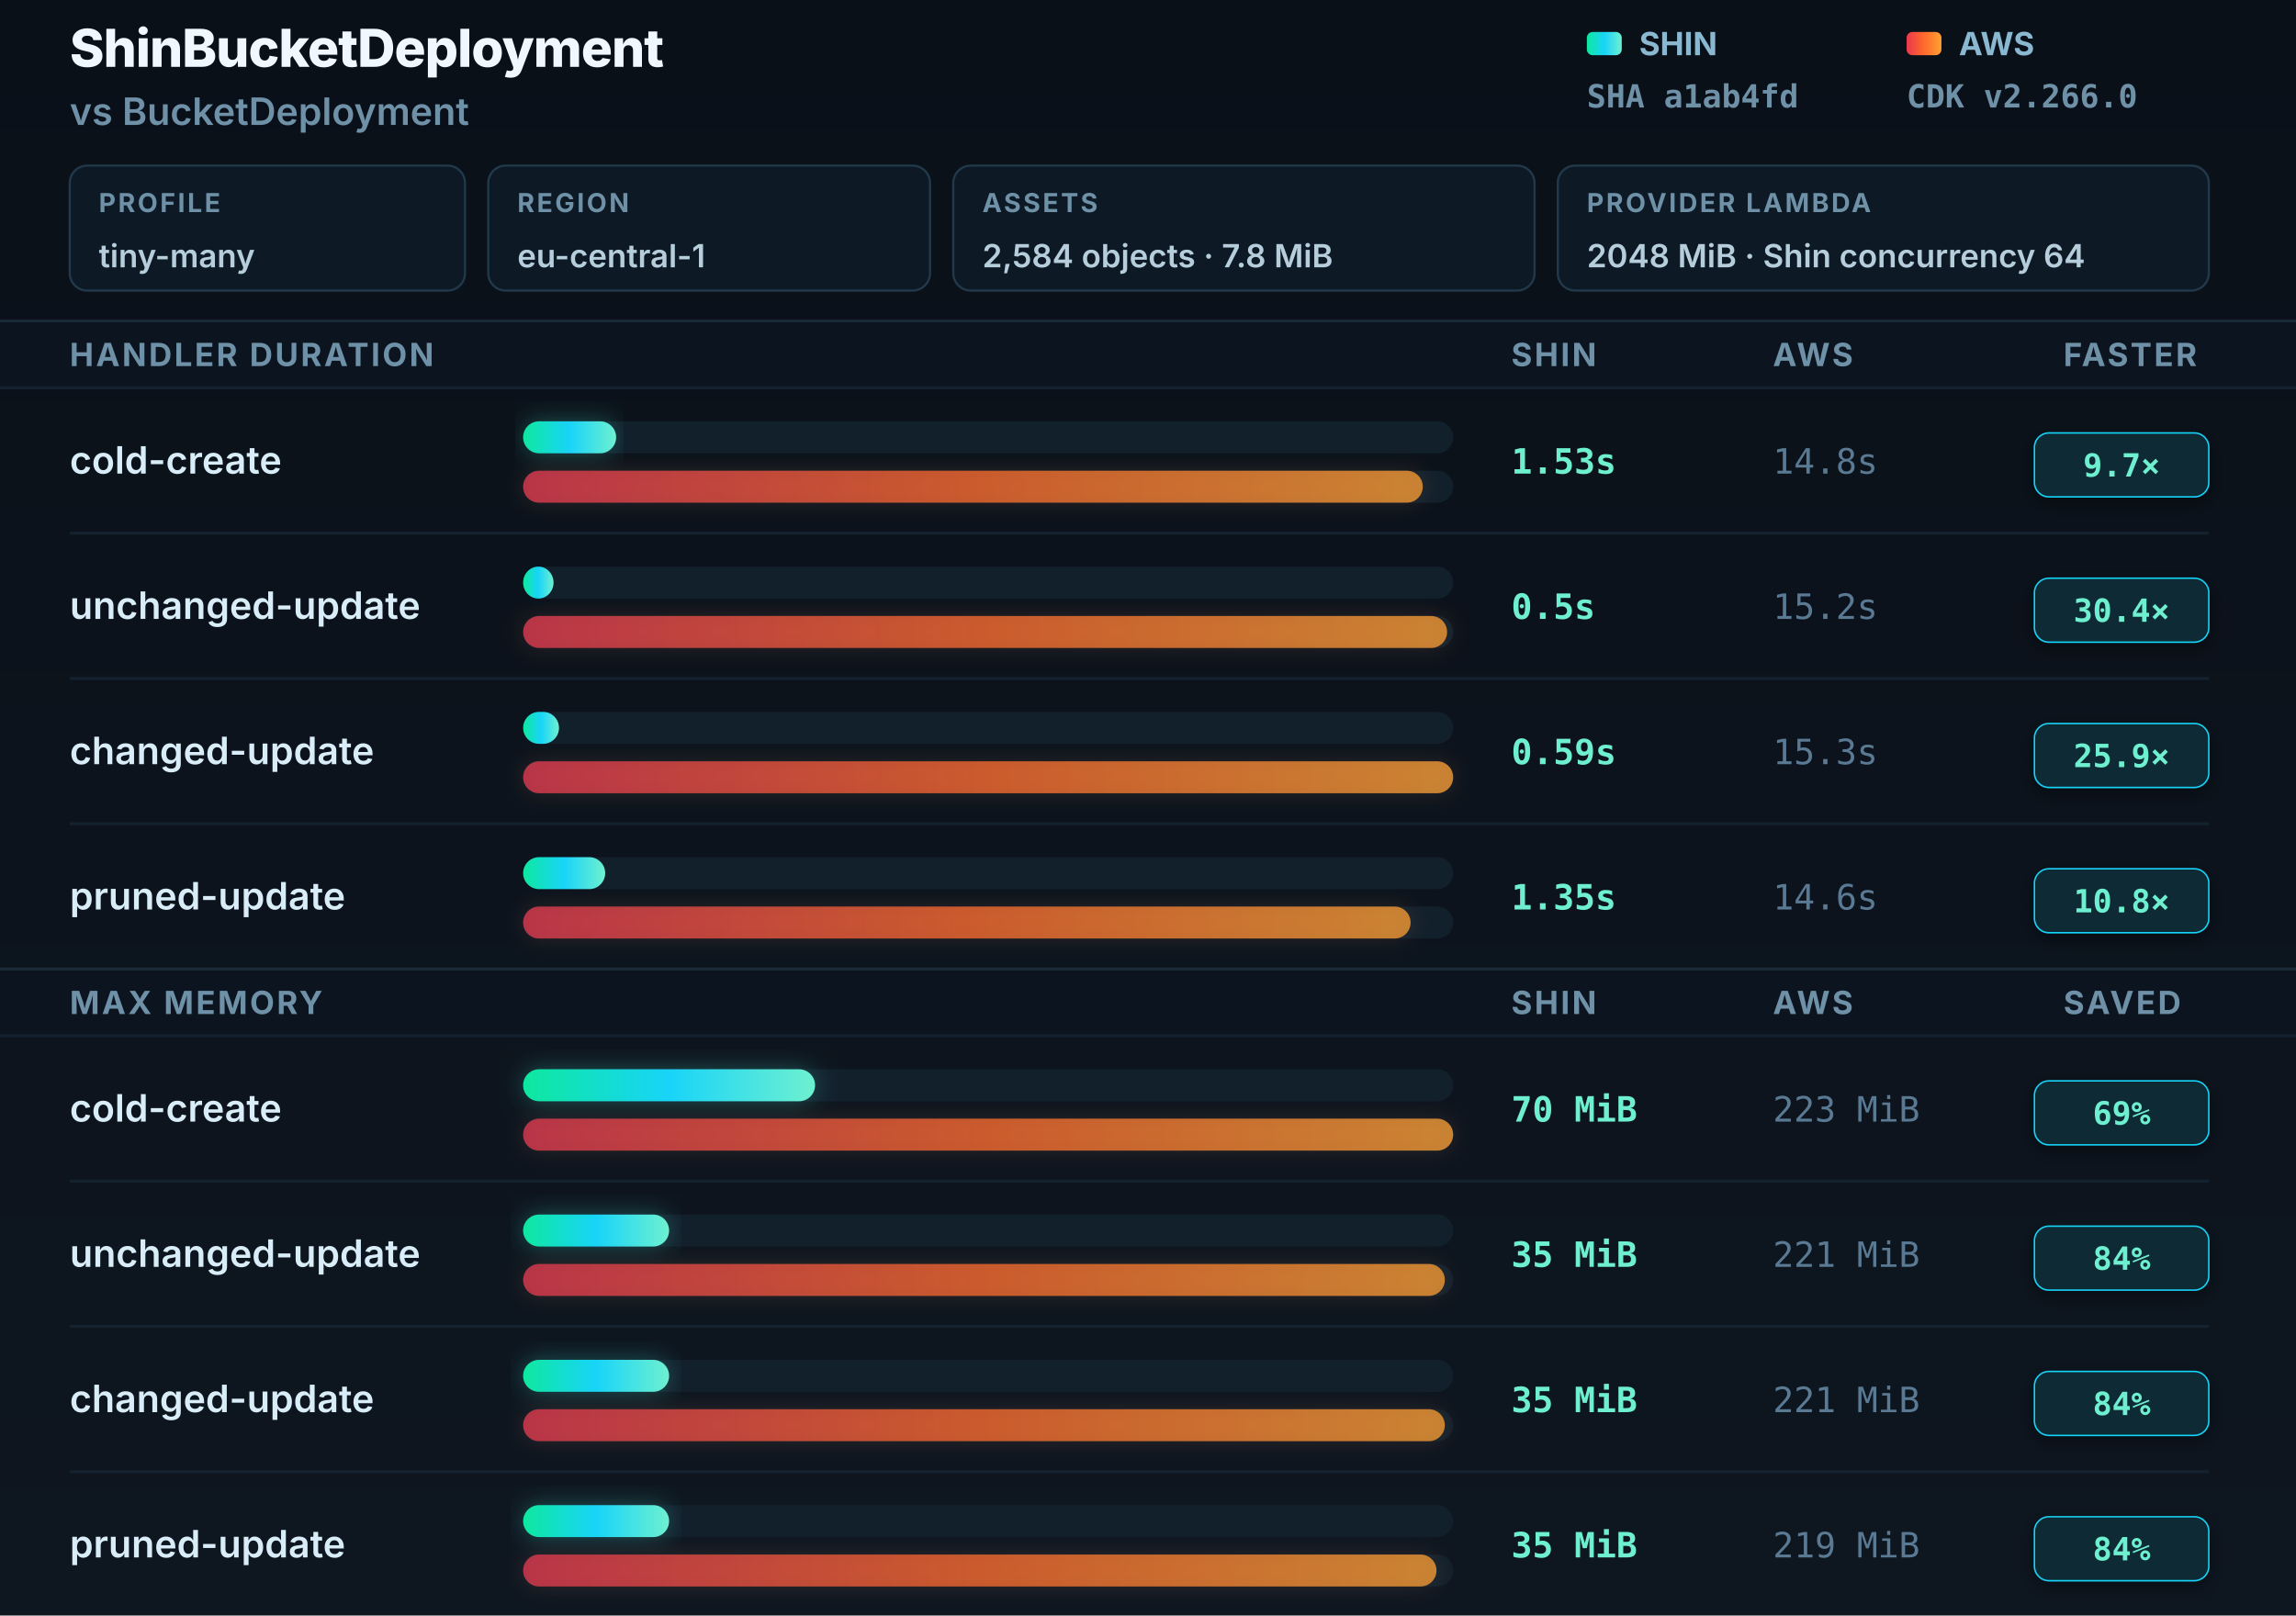
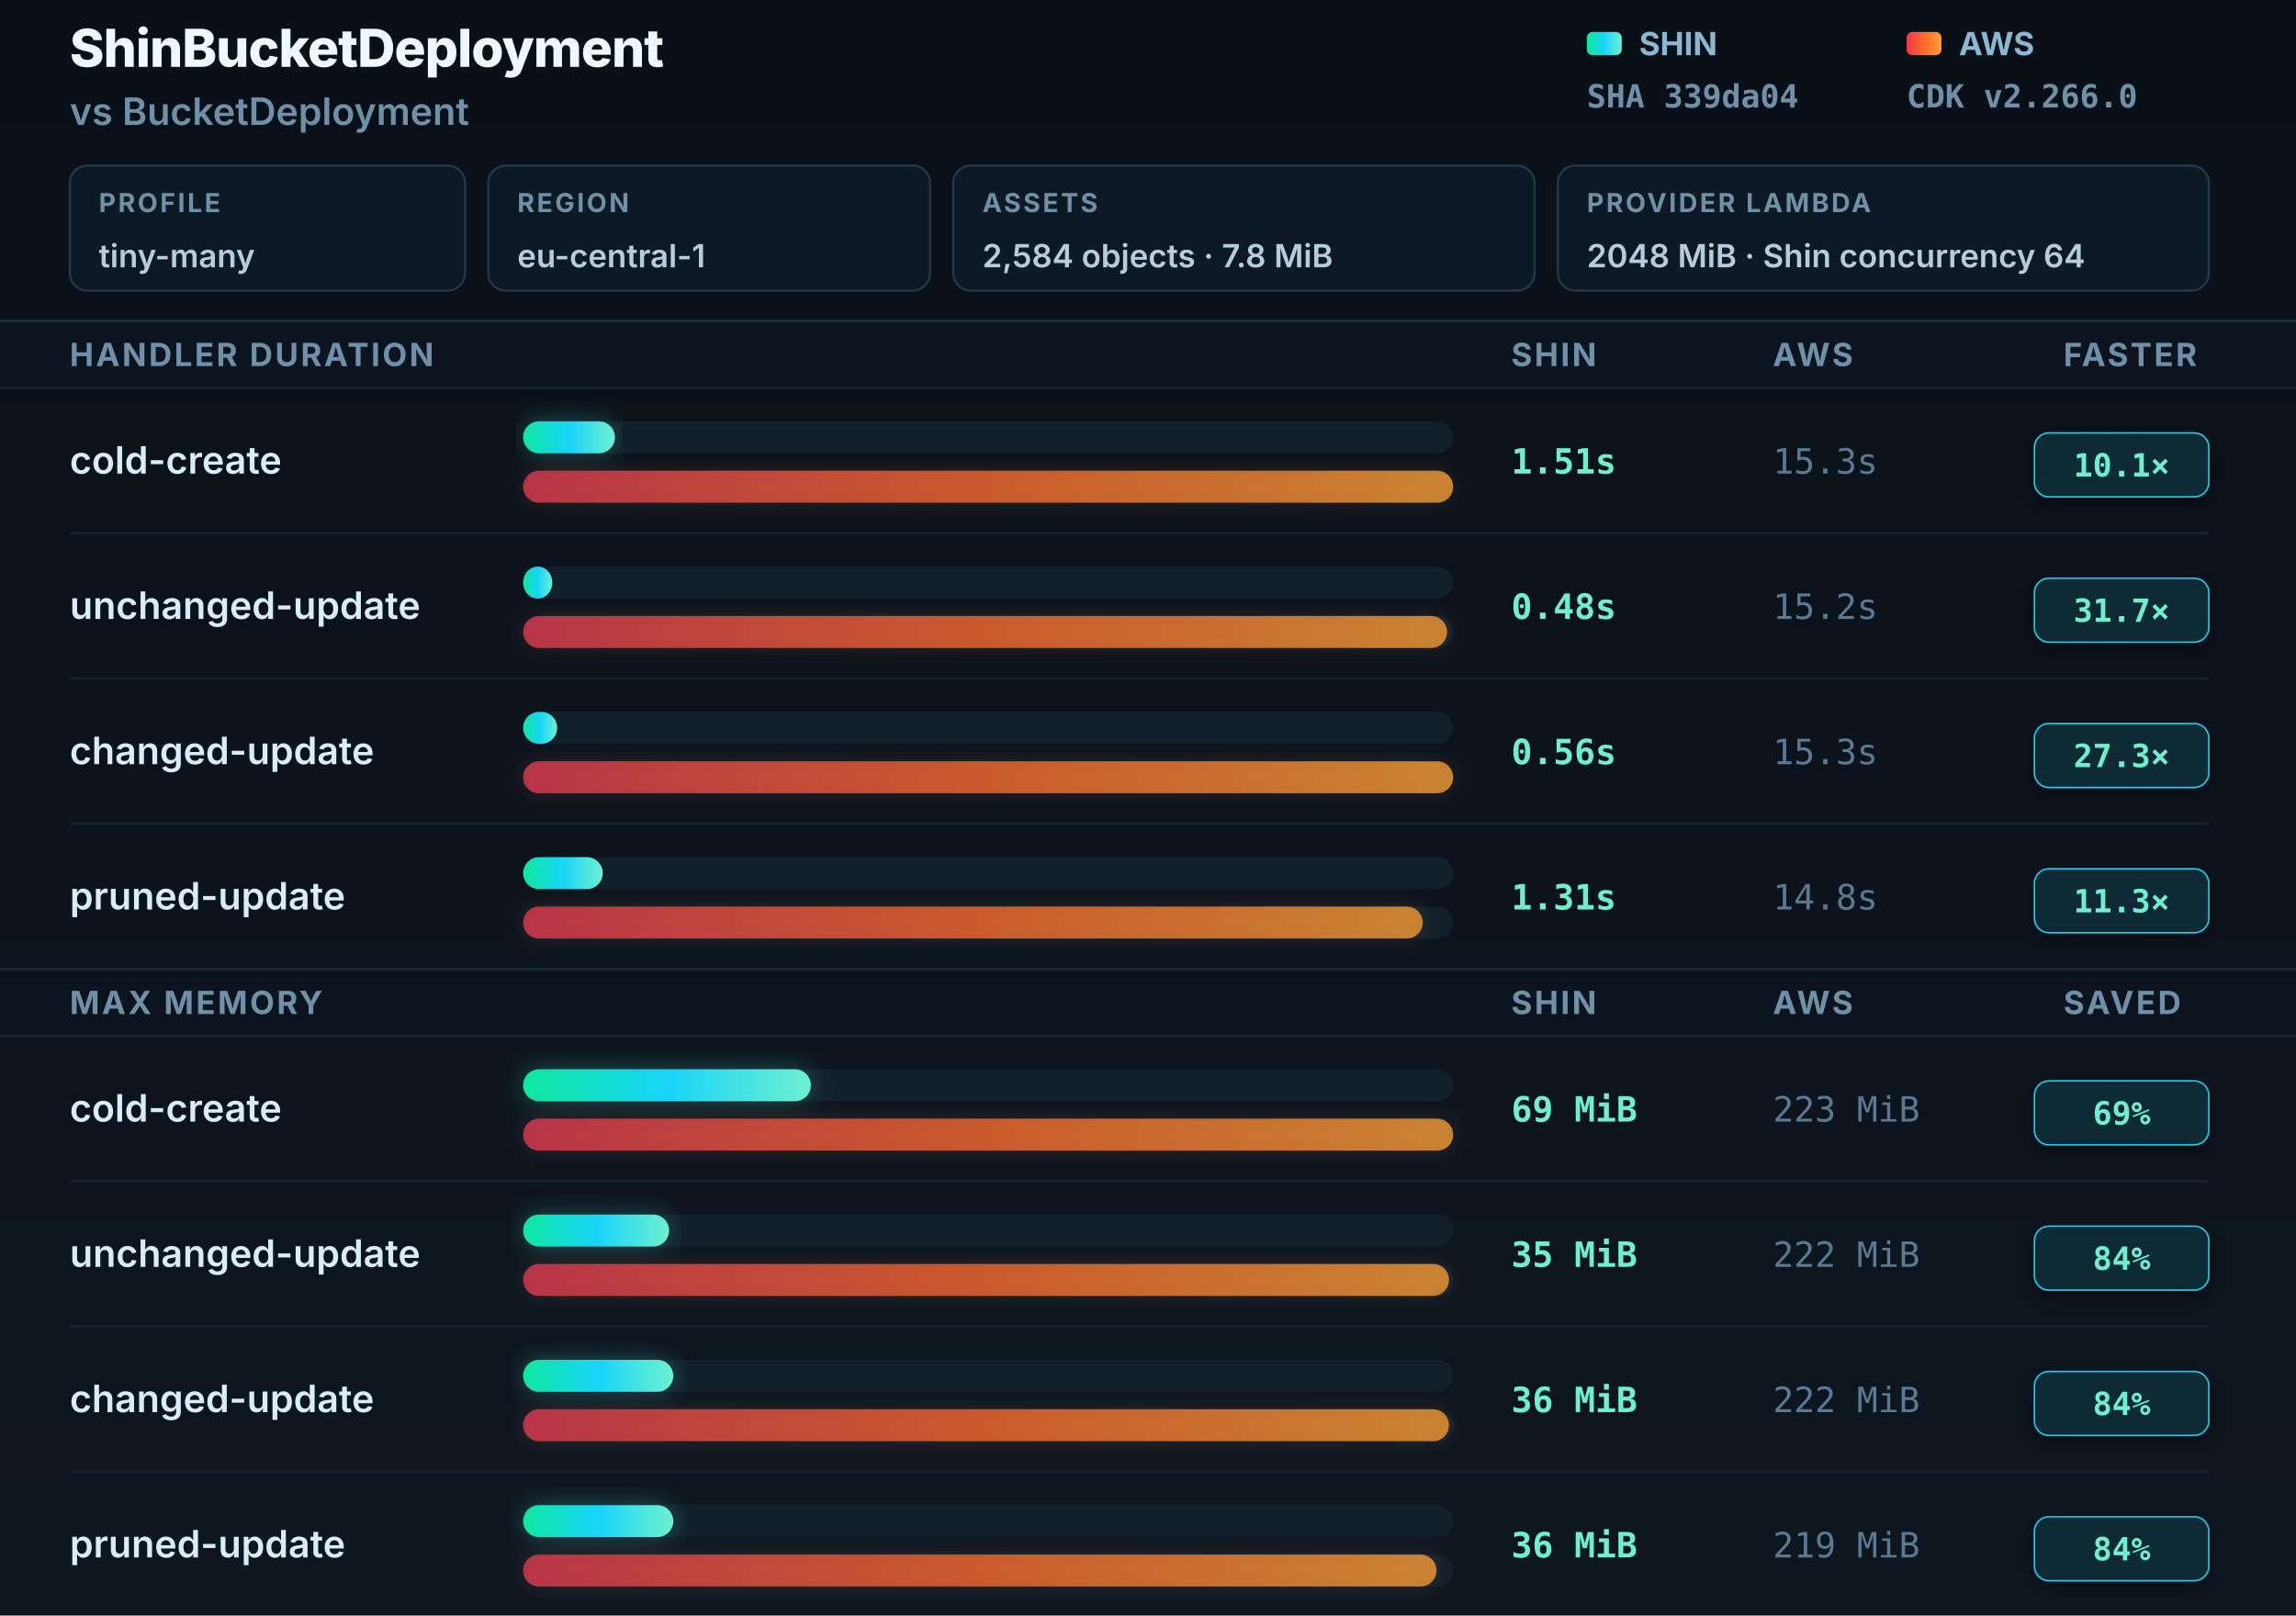
<svg xmlns="http://www.w3.org/2000/svg" width="790" height="556" viewBox="0 0 790 556" role="img" aria-labelledby="title desc">
  <defs>
    <linearGradient id="shin" x1="0" y1="0" x2="1" y2="0">
      <stop offset="0" stop-color="#0ee89e" />
      <stop offset="0.5" stop-color="#18d4f8" />
      <stop offset="1" stop-color="#6ef0d0" />
    </linearGradient>
    <linearGradient id="aws" x1="0" y1="0" x2="1" y2="0">
      <stop offset="0" stop-color="#e8384f" />
      <stop offset="0.5" stop-color="#ff6a2b" />
      <stop offset="1" stop-color="#ffa033" />
    </linearGradient>
    <linearGradient id="bgGrad" x1="0" y1="0" x2="0" y2="1">
      <stop offset="0" stop-color="#0a1018" />
      <stop offset="1" stop-color="#0e1620" />
    </linearGradient>
    <filter id="gS" x="-8%" y="-60%" width="116%" height="220%">
      <feGaussianBlur in="SourceGraphic" stdDeviation="4" />
      <feColorMatrix type="matrix" values="0 0 0 0 0.06 0 0 0 0 0.85 0 0 0 0 0.7 0 0 0 0.6 0" />
    </filter>
    <filter id="gA" x="-8%" y="-60%" width="116%" height="220%">
      <feGaussianBlur in="SourceGraphic" stdDeviation="3.5" />
      <feColorMatrix type="matrix" values="0 0 0 0 0.95 0 0 0 0 0.35 0 0 0 0 0.15 0 0 0 0.4 0" />
    </filter>
    <filter id="badgeShadow" x="-20%" y="-30%" width="140%" height="160%">
      <feDropShadow dx="0" dy="2" stdDeviation="3" flood-color="#000" flood-opacity="0.4" />
    </filter>
  </defs>
  <rect width="790" height="556" fill="url(#bgGrad)" />
  <text x="24" y="23" font-family="Inter, -apple-system, sans-serif" font-size="18" font-weight="800" fill="#f0f8ff" letter-spacing="-0.3">ShinBucketDeployment</text>
  <text x="24" y="43" font-family="Inter, -apple-system, sans-serif" font-size="13" font-weight="600" fill="#6f91a8">vs BucketDeployment</text>
  <rect x="24" y="57" width="136" height="43" rx="6" fill="#0d1924" stroke="#21394a" stroke-width="0.75" />
  <text x="34" y="73" font-family="Inter, -apple-system, sans-serif" font-size="9" font-weight="700" fill="#6f91a8" letter-spacing="0.8">PROFILE</text>
  <text x="34" y="92" font-family="Inter, -apple-system, sans-serif" font-size="11" font-weight="600" fill="#b6cedc">tiny-many</text>
  <rect x="168" y="57" width="152" height="43" rx="6" fill="#0d1924" stroke="#21394a" stroke-width="0.75" />
  <text x="178" y="73" font-family="Inter, -apple-system, sans-serif" font-size="9" font-weight="700" fill="#6f91a8" letter-spacing="0.8">REGION</text>
  <text x="178" y="92" font-family="Inter, -apple-system, sans-serif" font-size="11" font-weight="600" fill="#b6cedc">eu-central-1</text>
  <rect x="328" y="57" width="200" height="43" rx="6" fill="#0d1924" stroke="#21394a" stroke-width="0.75" />
  <text x="338" y="73" font-family="Inter, -apple-system, sans-serif" font-size="9" font-weight="700" fill="#6f91a8" letter-spacing="0.8">ASSETS</text>
  <text x="338" y="92" font-family="Inter, -apple-system, sans-serif" font-size="11" font-weight="600" fill="#b6cedc">2,584 objects · 7.8 MiB</text>
  <rect x="536" y="57" width="224" height="43" rx="6" fill="#0d1924" stroke="#21394a" stroke-width="0.75" />
  <text x="546" y="73" font-family="Inter, -apple-system, sans-serif" font-size="9" font-weight="700" fill="#6f91a8" letter-spacing="0.8">PROVIDER LAMBDA</text>
  <text x="546" y="92" font-family="Inter, -apple-system, sans-serif" font-size="11" font-weight="600" fill="#b6cedc">2048 MiB · Shin concurrency 64</text>
  <rect x="546" y="11" width="12" height="8" rx="2" fill="url(#shin)" />
  <text x="564" y="19" font-family="Inter, -apple-system, sans-serif" font-size="11" font-weight="700" fill="#8ab8d0">SHIN</text>
-   <text x="546" y="37" font-family="JetBrains Mono, monospace" font-size="11" font-weight="600" fill="#6f91a8">SHA a1ab4fd</text>
+   <text x="546" y="37" font-family="JetBrains Mono, monospace" font-size="11" font-weight="600" fill="#6f91a8">SHA 339da04</text>
  <rect x="656" y="11" width="12" height="8" rx="2" fill="url(#aws)" />
  <text x="674" y="19" font-family="Inter, -apple-system, sans-serif" font-size="11" font-weight="700" fill="#8ab8d0">AWS</text>
  <text x="656" y="37" font-family="JetBrains Mono, monospace" font-size="11" font-weight="600" fill="#6f91a8">CDK v2.266.0</text>
  <rect x="0" y="110" width="790" height="1" fill="#1a2a38" />
  <rect y="111" width="790" height="22" fill="#0c1420" />
  <text x="24" y="126" font-family="Inter, -apple-system, sans-serif" font-size="11" font-weight="700" fill="#6f91a8" letter-spacing="0.8">HANDLER DURATION</text>
  <text x="520" y="126" font-family="Inter, -apple-system, sans-serif" font-size="11" font-weight="700" fill="#6f91a8" letter-spacing="0.8">SHIN</text>
  <text x="610" y="126" font-family="Inter, -apple-system, sans-serif" font-size="11" font-weight="700" fill="#6f91a8" letter-spacing="0.8">AWS</text>
  <text x="710" y="126" font-family="Inter, -apple-system, sans-serif" font-size="11" font-weight="700" fill="#6f91a8" letter-spacing="0.8">FASTER</text>
  <rect x="0" y="133" width="790" height="1" fill="#142230" />
  <text x="24" y="163" font-family="Inter, -apple-system, sans-serif" font-size="13" font-weight="600" fill="#d8edf8">cold-create</text>
  <rect x="180" y="145" width="320" height="11" rx="5.5" fill="#12202c" />
-   <rect x="180" y="145" width="32" height="11" rx="5.5" fill="url(#shin)" filter="url(#gS)" opacity="0.5" />
-   <rect x="180" y="145" width="32" height="11" rx="5.5" fill="url(#shin)" />
+   <rect x="180" y="145" width="31.582" height="11" rx="5.5" fill="url(#shin)" filter="url(#gS)" opacity="0.5" />
+   <rect x="180" y="145" width="31.582" height="11" rx="5.5" fill="url(#shin)" />
  <rect x="180" y="162" width="320" height="11" rx="5.5" fill="#12202c" />
-   <rect x="180" y="162" width="309.542" height="11" rx="5.5" fill="url(#aws)" filter="url(#gA)" opacity="0.35" />
-   <rect x="180" y="162" width="309.542" height="11" rx="5.5" fill="url(#aws)" opacity="0.75" />
-   <text x="520" y="163" font-family="JetBrains Mono, monospace" font-size="12" font-weight="700" fill="#6ef0d0">1.53s</text>
-   <text x="610" y="163" font-family="JetBrains Mono, monospace" font-size="12" font-weight="400" fill="#5a7a94">14.8s</text>
+   <rect x="180" y="162" width="320" height="11" rx="5.5" fill="url(#aws)" filter="url(#gA)" opacity="0.35" />
+   <rect x="180" y="162" width="320" height="11" rx="5.5" fill="url(#aws)" opacity="0.75" />
+   <text x="520" y="163" font-family="JetBrains Mono, monospace" font-size="12" font-weight="700" fill="#6ef0d0">1.51s</text>
+   <text x="610" y="163" font-family="JetBrains Mono, monospace" font-size="12" font-weight="400" fill="#5a7a94">15.3s</text>
  <rect x="700" y="149" width="60" height="22" rx="5" fill="#082b35" stroke="#18d4f8" stroke-width="0.5" filter="url(#badgeShadow)" />
-   <text x="730" y="164" text-anchor="middle" font-family="JetBrains Mono, monospace" font-size="11" font-weight="800" fill="#6ef0d0">9.7×</text>
+   <text x="730" y="164" text-anchor="middle" font-family="JetBrains Mono, monospace" font-size="11" font-weight="800" fill="#6ef0d0">10.1×</text>
  <rect x="24" y="183" width="736" height="1" fill="#142230" />
  <text x="24" y="213" font-family="Inter, -apple-system, sans-serif" font-size="13" font-weight="600" fill="#d8edf8">unchanged-update</text>
  <rect x="180" y="195" width="320" height="11" rx="5.5" fill="#12202c" />
-   <rect x="180" y="195" width="10.458" height="11" rx="5.5" fill="url(#shin)" />
+   <rect x="180" y="195" width="10.039" height="11" rx="5.5" fill="url(#shin)" />
  <rect x="180" y="212" width="320" height="11" rx="5.5" fill="#12202c" />
  <rect x="180" y="212" width="317.908" height="11" rx="5.5" fill="url(#aws)" filter="url(#gA)" opacity="0.35" />
  <rect x="180" y="212" width="317.908" height="11" rx="5.5" fill="url(#aws)" opacity="0.75" />
-   <text x="520" y="213" font-family="JetBrains Mono, monospace" font-size="12" font-weight="700" fill="#6ef0d0">0.5s</text>
+   <text x="520" y="213" font-family="JetBrains Mono, monospace" font-size="12" font-weight="700" fill="#6ef0d0">0.48s</text>
  <text x="610" y="213" font-family="JetBrains Mono, monospace" font-size="12" font-weight="400" fill="#5a7a94">15.2s</text>
  <rect x="700" y="199" width="60" height="22" rx="5" fill="#082b35" stroke="#18d4f8" stroke-width="0.5" filter="url(#badgeShadow)" />
-   <text x="730" y="214" text-anchor="middle" font-family="JetBrains Mono, monospace" font-size="11" font-weight="800" fill="#6ef0d0">30.4×</text>
+   <text x="730" y="214" text-anchor="middle" font-family="JetBrains Mono, monospace" font-size="11" font-weight="800" fill="#6ef0d0">31.7×</text>
  <rect x="24" y="233" width="736" height="1" fill="#142230" />
  <text x="24" y="263" font-family="Inter, -apple-system, sans-serif" font-size="13" font-weight="600" fill="#d8edf8">changed-update</text>
  <rect x="180" y="245" width="320" height="11" rx="5.5" fill="#12202c" />
-   <rect x="180" y="245" width="12.34" height="11" rx="5.5" fill="url(#shin)" />
+   <rect x="180" y="245" width="11.712" height="11" rx="5.5" fill="url(#shin)" />
  <rect x="180" y="262" width="320" height="11" rx="5.5" fill="#12202c" />
  <rect x="180" y="262" width="320" height="11" rx="5.5" fill="url(#aws)" filter="url(#gA)" opacity="0.35" />
  <rect x="180" y="262" width="320" height="11" rx="5.5" fill="url(#aws)" opacity="0.75" />
-   <text x="520" y="263" font-family="JetBrains Mono, monospace" font-size="12" font-weight="700" fill="#6ef0d0">0.59s</text>
+   <text x="520" y="263" font-family="JetBrains Mono, monospace" font-size="12" font-weight="700" fill="#6ef0d0">0.56s</text>
  <text x="610" y="263" font-family="JetBrains Mono, monospace" font-size="12" font-weight="400" fill="#5a7a94">15.3s</text>
  <rect x="700" y="249" width="60" height="22" rx="5" fill="#082b35" stroke="#18d4f8" stroke-width="0.5" filter="url(#badgeShadow)" />
-   <text x="730" y="264" text-anchor="middle" font-family="JetBrains Mono, monospace" font-size="11" font-weight="800" fill="#6ef0d0">25.9×</text>
+   <text x="730" y="264" text-anchor="middle" font-family="JetBrains Mono, monospace" font-size="11" font-weight="800" fill="#6ef0d0">27.3×</text>
  <rect x="24" y="283" width="736" height="1" fill="#142230" />
  <text x="24" y="313" font-family="Inter, -apple-system, sans-serif" font-size="13" font-weight="600" fill="#d8edf8">pruned-update</text>
  <rect x="180" y="295" width="320" height="11" rx="5.5" fill="#12202c" />
-   <rect x="180" y="295" width="28.235" height="11" rx="5.5" fill="url(#shin)" />
+   <rect x="180" y="295" width="27.399" height="11" rx="5.5" fill="url(#shin)" />
  <rect x="180" y="312" width="320" height="11" rx="5.5" fill="#12202c" />
-   <rect x="180" y="312" width="305.359" height="11" rx="5.5" fill="url(#aws)" filter="url(#gA)" opacity="0.35" />
-   <rect x="180" y="312" width="305.359" height="11" rx="5.5" fill="url(#aws)" opacity="0.75" />
-   <text x="520" y="313" font-family="JetBrains Mono, monospace" font-size="12" font-weight="700" fill="#6ef0d0">1.35s</text>
-   <text x="610" y="313" font-family="JetBrains Mono, monospace" font-size="12" font-weight="400" fill="#5a7a94">14.6s</text>
+   <rect x="180" y="312" width="309.542" height="11" rx="5.5" fill="url(#aws)" filter="url(#gA)" opacity="0.35" />
+   <rect x="180" y="312" width="309.542" height="11" rx="5.5" fill="url(#aws)" opacity="0.75" />
+   <text x="520" y="313" font-family="JetBrains Mono, monospace" font-size="12" font-weight="700" fill="#6ef0d0">1.31s</text>
+   <text x="610" y="313" font-family="JetBrains Mono, monospace" font-size="12" font-weight="400" fill="#5a7a94">14.8s</text>
  <rect x="700" y="299" width="60" height="22" rx="5" fill="#082b35" stroke="#18d4f8" stroke-width="0.5" filter="url(#badgeShadow)" />
-   <text x="730" y="314" text-anchor="middle" font-family="JetBrains Mono, monospace" font-size="11" font-weight="800" fill="#6ef0d0">10.8×</text>
+   <text x="730" y="314" text-anchor="middle" font-family="JetBrains Mono, monospace" font-size="11" font-weight="800" fill="#6ef0d0">11.3×</text>
  <rect x="0" y="333" width="790" height="1" fill="#1a2a38" />
  <rect y="334" width="790" height="22" fill="#0c1420" />
  <text x="24" y="349" font-family="Inter, -apple-system, sans-serif" font-size="11" font-weight="700" fill="#6f91a8" letter-spacing="0.8">MAX MEMORY</text>
  <text x="520" y="349" font-family="Inter, -apple-system, sans-serif" font-size="11" font-weight="700" fill="#6f91a8" letter-spacing="0.8">SHIN</text>
  <text x="610" y="349" font-family="Inter, -apple-system, sans-serif" font-size="11" font-weight="700" fill="#6f91a8" letter-spacing="0.8">AWS</text>
  <text x="710" y="349" font-family="Inter, -apple-system, sans-serif" font-size="11" font-weight="700" fill="#6f91a8" letter-spacing="0.8">SAVED</text>
  <rect x="0" y="356" width="790" height="1" fill="#142230" />
  <text x="24" y="386" font-family="Inter, -apple-system, sans-serif" font-size="13" font-weight="600" fill="#d8edf8">cold-create</text>
  <rect x="180" y="368" width="320" height="11" rx="5.5" fill="#12202c" />
-   <rect x="180" y="368" width="100.448" height="11" rx="5.5" fill="url(#shin)" filter="url(#gS)" opacity="0.5" />
-   <rect x="180" y="368" width="100.448" height="11" rx="5.5" fill="url(#shin)" />
+   <rect x="180" y="368" width="99.013" height="11" rx="5.5" fill="url(#shin)" filter="url(#gS)" opacity="0.5" />
+   <rect x="180" y="368" width="99.013" height="11" rx="5.5" fill="url(#shin)" />
  <rect x="180" y="385" width="320" height="11" rx="5.5" fill="#12202c" />
  <rect x="180" y="385" width="320" height="11" rx="5.5" fill="url(#aws)" filter="url(#gA)" opacity="0.35" />
  <rect x="180" y="385" width="320" height="11" rx="5.5" fill="url(#aws)" opacity="0.75" />
-   <text x="520" y="386" font-family="JetBrains Mono, monospace" font-size="12" font-weight="700" fill="#6ef0d0">70 MiB</text>
+   <text x="520" y="386" font-family="JetBrains Mono, monospace" font-size="12" font-weight="700" fill="#6ef0d0">69 MiB</text>
  <text x="610" y="386" font-family="JetBrains Mono, monospace" font-size="12" font-weight="400" fill="#5a7a94">223 MiB</text>
  <rect x="700" y="372" width="60" height="22" rx="5" fill="#082b35" stroke="#18d4f8" stroke-width="0.5" filter="url(#badgeShadow)" />
  <text x="730" y="387" text-anchor="middle" font-family="JetBrains Mono, monospace" font-size="11" font-weight="800" fill="#6ef0d0">69%</text>
  <rect x="24" y="406" width="736" height="1" fill="#142230" />
  <text x="24" y="436" font-family="Inter, -apple-system, sans-serif" font-size="13" font-weight="600" fill="#d8edf8">unchanged-update</text>
  <rect x="180" y="418" width="320" height="11" rx="5.5" fill="#12202c" />
  <rect x="180" y="418" width="50.224" height="11" rx="5.5" fill="url(#shin)" filter="url(#gS)" opacity="0.5" />
  <rect x="180" y="418" width="50.224" height="11" rx="5.5" fill="url(#shin)" />
  <rect x="180" y="435" width="320" height="11" rx="5.5" fill="#12202c" />
-   <rect x="180" y="435" width="317.13" height="11" rx="5.5" fill="url(#aws)" filter="url(#gA)" opacity="0.35" />
-   <rect x="180" y="435" width="317.13" height="11" rx="5.5" fill="url(#aws)" opacity="0.75" />
+   <rect x="180" y="435" width="318.565" height="11" rx="5.5" fill="url(#aws)" filter="url(#gA)" opacity="0.35" />
+   <rect x="180" y="435" width="318.565" height="11" rx="5.5" fill="url(#aws)" opacity="0.75" />
  <text x="520" y="436" font-family="JetBrains Mono, monospace" font-size="12" font-weight="700" fill="#6ef0d0">35 MiB</text>
-   <text x="610" y="436" font-family="JetBrains Mono, monospace" font-size="12" font-weight="400" fill="#5a7a94">221 MiB</text>
+   <text x="610" y="436" font-family="JetBrains Mono, monospace" font-size="12" font-weight="400" fill="#5a7a94">222 MiB</text>
  <rect x="700" y="422" width="60" height="22" rx="5" fill="#082b35" stroke="#18d4f8" stroke-width="0.5" filter="url(#badgeShadow)" />
  <text x="730" y="437" text-anchor="middle" font-family="JetBrains Mono, monospace" font-size="11" font-weight="800" fill="#6ef0d0">84%</text>
  <rect x="24" y="456" width="736" height="1" fill="#142230" />
  <text x="24" y="486" font-family="Inter, -apple-system, sans-serif" font-size="13" font-weight="600" fill="#d8edf8">changed-update</text>
  <rect x="180" y="468" width="320" height="11" rx="5.5" fill="#12202c" />
-   <rect x="180" y="468" width="50.224" height="11" rx="5.5" fill="url(#shin)" filter="url(#gS)" opacity="0.5" />
-   <rect x="180" y="468" width="50.224" height="11" rx="5.5" fill="url(#shin)" />
+   <rect x="180" y="468" width="51.659" height="11" rx="5.5" fill="url(#shin)" filter="url(#gS)" opacity="0.5" />
+   <rect x="180" y="468" width="51.659" height="11" rx="5.5" fill="url(#shin)" />
  <rect x="180" y="485" width="320" height="11" rx="5.5" fill="#12202c" />
-   <rect x="180" y="485" width="317.13" height="11" rx="5.5" fill="url(#aws)" filter="url(#gA)" opacity="0.35" />
-   <rect x="180" y="485" width="317.13" height="11" rx="5.5" fill="url(#aws)" opacity="0.75" />
-   <text x="520" y="486" font-family="JetBrains Mono, monospace" font-size="12" font-weight="700" fill="#6ef0d0">35 MiB</text>
-   <text x="610" y="486" font-family="JetBrains Mono, monospace" font-size="12" font-weight="400" fill="#5a7a94">221 MiB</text>
+   <rect x="180" y="485" width="318.565" height="11" rx="5.5" fill="url(#aws)" filter="url(#gA)" opacity="0.35" />
+   <rect x="180" y="485" width="318.565" height="11" rx="5.5" fill="url(#aws)" opacity="0.75" />
+   <text x="520" y="486" font-family="JetBrains Mono, monospace" font-size="12" font-weight="700" fill="#6ef0d0">36 MiB</text>
+   <text x="610" y="486" font-family="JetBrains Mono, monospace" font-size="12" font-weight="400" fill="#5a7a94">222 MiB</text>
  <rect x="700" y="472" width="60" height="22" rx="5" fill="#082b35" stroke="#18d4f8" stroke-width="0.5" filter="url(#badgeShadow)" />
  <text x="730" y="487" text-anchor="middle" font-family="JetBrains Mono, monospace" font-size="11" font-weight="800" fill="#6ef0d0">84%</text>
  <rect x="24" y="506" width="736" height="1" fill="#142230" />
  <text x="24" y="536" font-family="Inter, -apple-system, sans-serif" font-size="13" font-weight="600" fill="#d8edf8">pruned-update</text>
  <rect x="180" y="518" width="320" height="11" rx="5.5" fill="#12202c" />
-   <rect x="180" y="518" width="50.224" height="11" rx="5.5" fill="url(#shin)" filter="url(#gS)" opacity="0.5" />
-   <rect x="180" y="518" width="50.224" height="11" rx="5.5" fill="url(#shin)" />
+   <rect x="180" y="518" width="51.659" height="11" rx="5.5" fill="url(#shin)" filter="url(#gS)" opacity="0.5" />
+   <rect x="180" y="518" width="51.659" height="11" rx="5.5" fill="url(#shin)" />
  <rect x="180" y="535" width="320" height="11" rx="5.5" fill="#12202c" />
  <rect x="180" y="535" width="314.26" height="11" rx="5.5" fill="url(#aws)" filter="url(#gA)" opacity="0.35" />
  <rect x="180" y="535" width="314.26" height="11" rx="5.5" fill="url(#aws)" opacity="0.75" />
-   <text x="520" y="536" font-family="JetBrains Mono, monospace" font-size="12" font-weight="700" fill="#6ef0d0">35 MiB</text>
+   <text x="520" y="536" font-family="JetBrains Mono, monospace" font-size="12" font-weight="700" fill="#6ef0d0">36 MiB</text>
  <text x="610" y="536" font-family="JetBrains Mono, monospace" font-size="12" font-weight="400" fill="#5a7a94">219 MiB</text>
  <rect x="700" y="522" width="60" height="22" rx="5" fill="#082b35" stroke="#18d4f8" stroke-width="0.5" filter="url(#badgeShadow)" />
  <text x="730" y="537" text-anchor="middle" font-family="JetBrains Mono, monospace" font-size="11" font-weight="800" fill="#6ef0d0">84%</text>
</svg>
